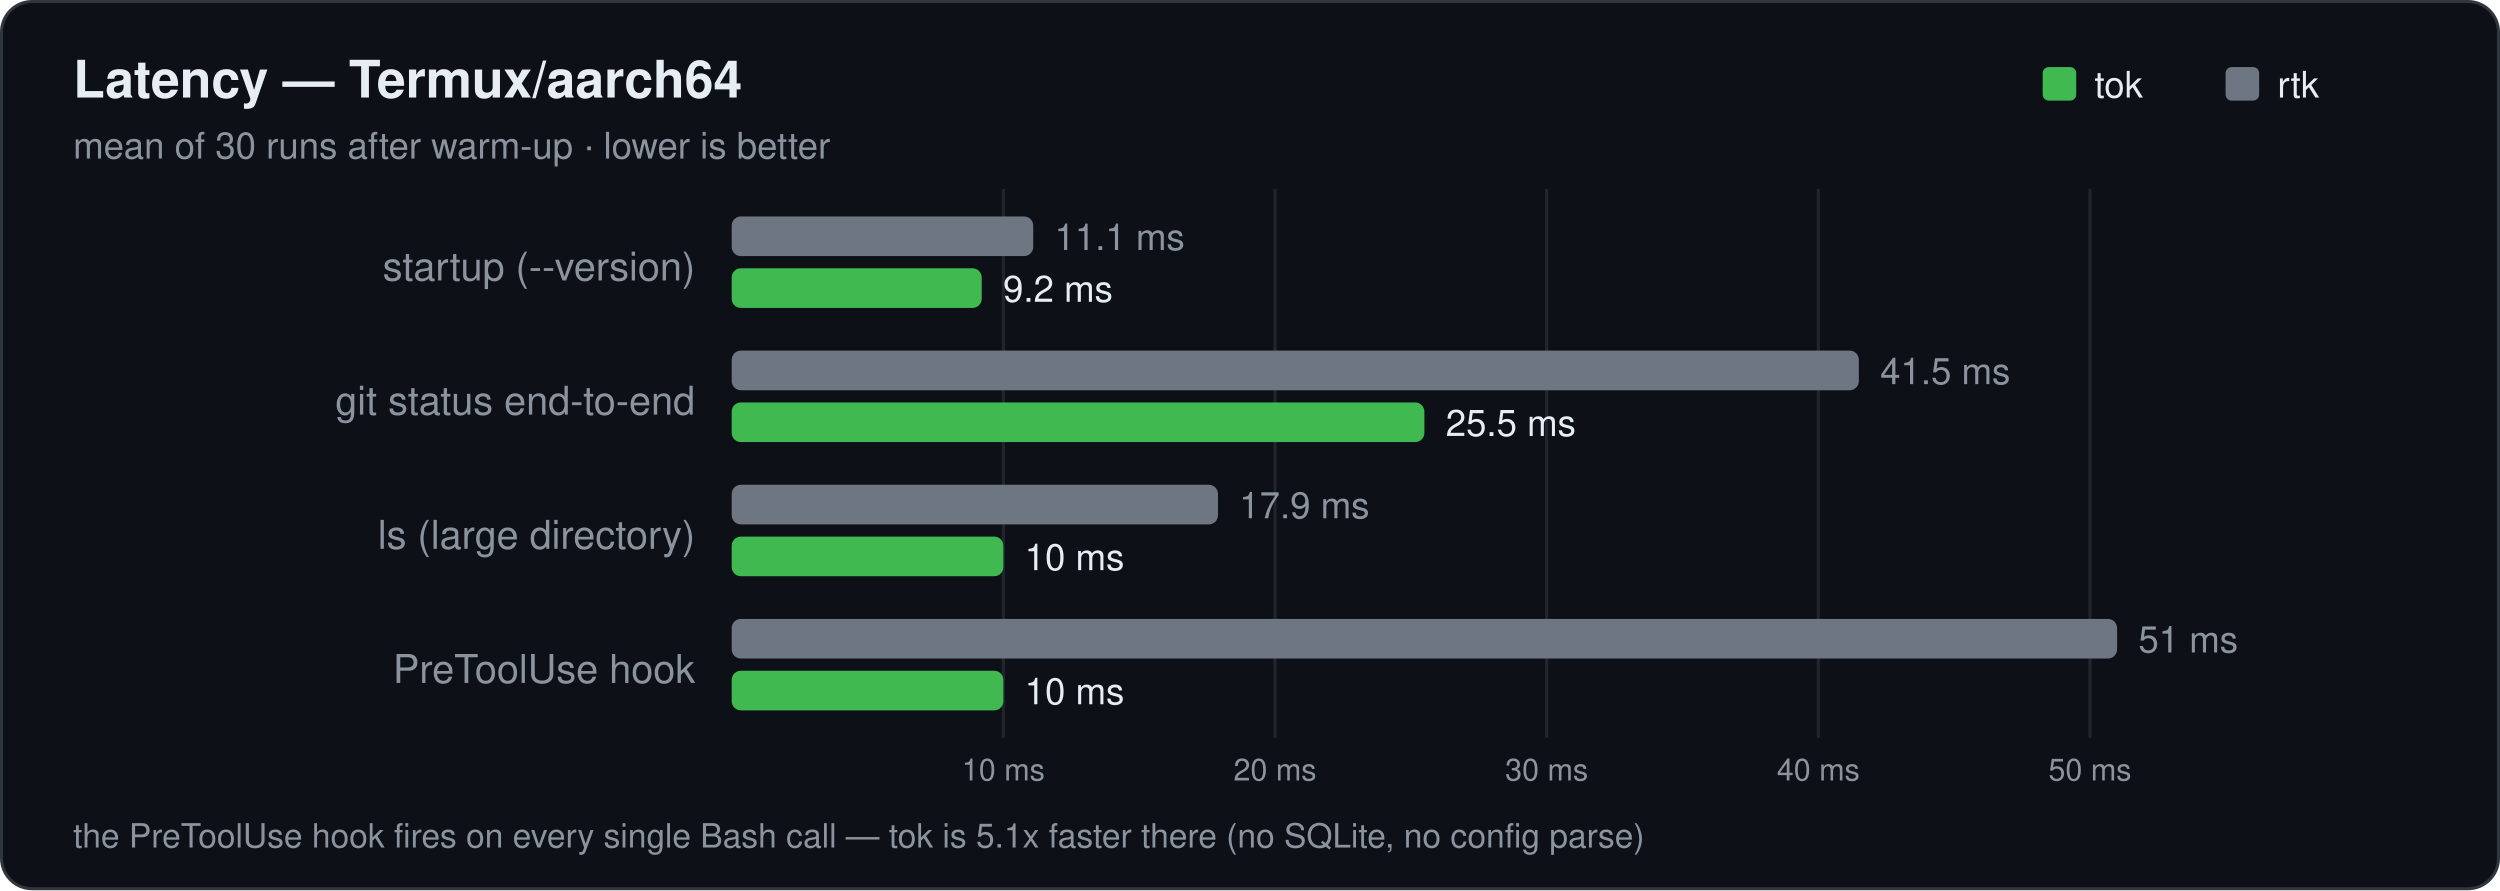
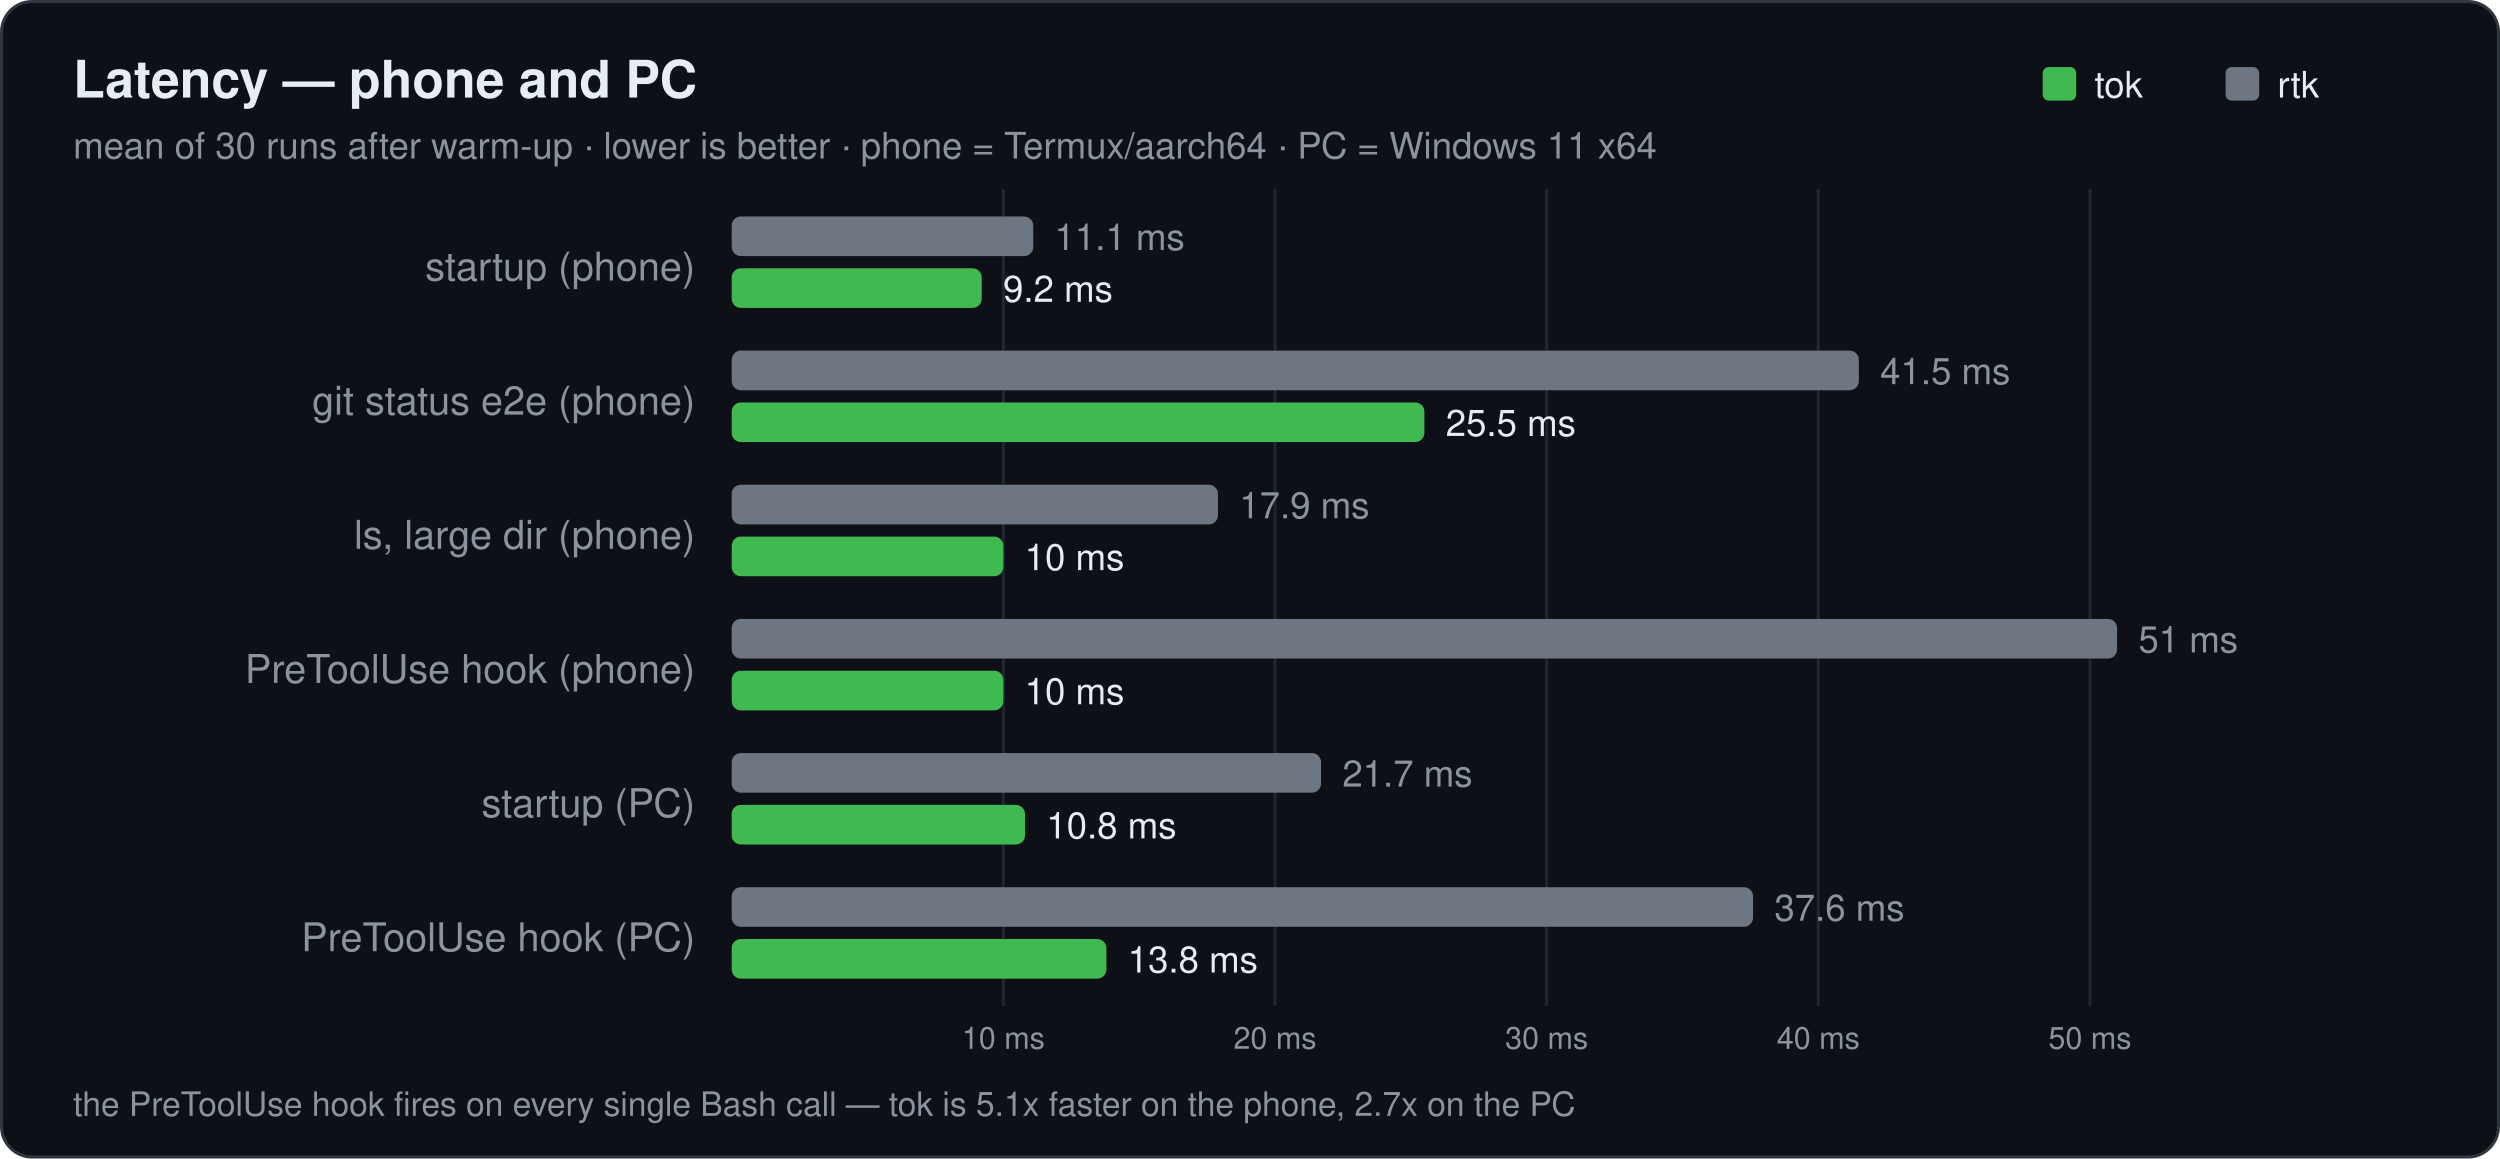
- <svg xmlns="http://www.w3.org/2000/svg" width="820" height="292" viewBox="0 0 820 292" role="img" aria-label="Latency — Termux/aarch64">
-   <rect x="0.5" y="0.5" width="819" height="291" rx="10" fill="#0d1117" stroke="#30363d" />
-   <text x="24.0" y="32.0" font-family="'Segoe UI', Helvetica, Arial, sans-serif" font-size="17" fill="#e6edf3" font-weight="600">Latency — Termux/aarch64</text>
-   <text x="24.0" y="52.0" font-family="'Segoe UI', Helvetica, Arial, sans-serif" font-size="12" fill="#8b949e">mean of 30 runs after warm-up · lower is better</text>
+ <svg xmlns="http://www.w3.org/2000/svg" width="820" height="380" viewBox="0 0 820 380" role="img" aria-label="Latency — phone and PC">
+   <rect x="0.5" y="0.5" width="819" height="379" rx="10" fill="#0d1117" stroke="#30363d" />
+   <text x="24.0" y="32.0" font-family="'Segoe UI', Helvetica, Arial, sans-serif" font-size="17" fill="#e6edf3" font-weight="600">Latency — phone and PC</text>
+   <text x="24.0" y="52.0" font-family="'Segoe UI', Helvetica, Arial, sans-serif" font-size="12" fill="#8b949e">mean of 30 runs after warm-up · lower is better · phone = Termux/aarch64 · PC = Windows 11 x64</text>
  <rect x="670" y="22" width="11" height="11" rx="2" fill="#3fb950" />
  <text x="687.0" y="32.0" font-family="'Segoe UI', Helvetica, Arial, sans-serif" font-size="12" fill="#e6edf3">tok</text>
  <rect x="730" y="22" width="11" height="11" rx="2" fill="#6e7681" />
  <text x="747.0" y="32.0" font-family="'Segoe UI', Helvetica, Arial, sans-serif" font-size="12" fill="#e6edf3">rtk</text>
-   <line x1="329.1" y1="62" x2="329.1" y2="242" stroke="#21262d" stroke-width="1" />
-   <text x="329.1" y="256.0" font-family="'Segoe UI', Helvetica, Arial, sans-serif" font-size="10" fill="#8b949e" text-anchor="middle">10 ms</text>
-   <line x1="418.2" y1="62" x2="418.2" y2="242" stroke="#21262d" stroke-width="1" />
-   <text x="418.2" y="256.0" font-family="'Segoe UI', Helvetica, Arial, sans-serif" font-size="10" fill="#8b949e" text-anchor="middle">20 ms</text>
-   <line x1="507.3" y1="62" x2="507.3" y2="242" stroke="#21262d" stroke-width="1" />
-   <text x="507.3" y="256.0" font-family="'Segoe UI', Helvetica, Arial, sans-serif" font-size="10" fill="#8b949e" text-anchor="middle">30 ms</text>
-   <line x1="596.4" y1="62" x2="596.4" y2="242" stroke="#21262d" stroke-width="1" />
-   <text x="596.4" y="256.0" font-family="'Segoe UI', Helvetica, Arial, sans-serif" font-size="10" fill="#8b949e" text-anchor="middle">40 ms</text>
-   <line x1="685.5" y1="62" x2="685.5" y2="242" stroke="#21262d" stroke-width="1" />
-   <text x="685.5" y="256.0" font-family="'Segoe UI', Helvetica, Arial, sans-serif" font-size="10" fill="#8b949e" text-anchor="middle">50 ms</text>
-   <text x="228.0" y="92.0" font-family="'Segoe UI', Helvetica, Arial, sans-serif" font-size="13" fill="#8b949e" text-anchor="end">startup (--version)</text>
+   <line x1="329.1" y1="62" x2="329.1" y2="330" stroke="#21262d" stroke-width="1" />
+   <text x="329.1" y="344.0" font-family="'Segoe UI', Helvetica, Arial, sans-serif" font-size="10" fill="#8b949e" text-anchor="middle">10 ms</text>
+   <line x1="418.2" y1="62" x2="418.2" y2="330" stroke="#21262d" stroke-width="1" />
+   <text x="418.2" y="344.0" font-family="'Segoe UI', Helvetica, Arial, sans-serif" font-size="10" fill="#8b949e" text-anchor="middle">20 ms</text>
+   <line x1="507.3" y1="62" x2="507.3" y2="330" stroke="#21262d" stroke-width="1" />
+   <text x="507.3" y="344.0" font-family="'Segoe UI', Helvetica, Arial, sans-serif" font-size="10" fill="#8b949e" text-anchor="middle">30 ms</text>
+   <line x1="596.4" y1="62" x2="596.4" y2="330" stroke="#21262d" stroke-width="1" />
+   <text x="596.4" y="344.0" font-family="'Segoe UI', Helvetica, Arial, sans-serif" font-size="10" fill="#8b949e" text-anchor="middle">40 ms</text>
+   <line x1="685.5" y1="62" x2="685.5" y2="330" stroke="#21262d" stroke-width="1" />
+   <text x="685.5" y="344.0" font-family="'Segoe UI', Helvetica, Arial, sans-serif" font-size="10" fill="#8b949e" text-anchor="middle">50 ms</text>
+   <text x="228.0" y="92.0" font-family="'Segoe UI', Helvetica, Arial, sans-serif" font-size="13" fill="#8b949e" text-anchor="end">startup (phone)</text>
  <rect x="240" y="71" width="98.9" height="13" rx="3" fill="#6e7681" />
  <text x="345.9" y="82.0" font-family="'Segoe UI', Helvetica, Arial, sans-serif" font-size="12" fill="#8b949e">11.1 ms</text>
  <rect x="240" y="88" width="82.0" height="13" rx="3" fill="#3fb950" />
  <text x="329.0" y="99.0" font-family="'Segoe UI', Helvetica, Arial, sans-serif" font-size="12" fill="#e6edf3">9.2 ms</text>
-   <text x="228.0" y="136.0" font-family="'Segoe UI', Helvetica, Arial, sans-serif" font-size="13" fill="#8b949e" text-anchor="end">git status end-to-end</text>
+   <text x="228.0" y="136.0" font-family="'Segoe UI', Helvetica, Arial, sans-serif" font-size="13" fill="#8b949e" text-anchor="end">git status e2e (phone)</text>
  <rect x="240" y="115" width="369.7" height="13" rx="3" fill="#6e7681" />
  <text x="616.7" y="126.0" font-family="'Segoe UI', Helvetica, Arial, sans-serif" font-size="12" fill="#8b949e">41.5 ms</text>
  <rect x="240" y="132" width="227.2" height="13" rx="3" fill="#3fb950" />
  <text x="474.2" y="143.0" font-family="'Segoe UI', Helvetica, Arial, sans-serif" font-size="12" fill="#e6edf3">25.5 ms</text>
-   <text x="228.0" y="180.0" font-family="'Segoe UI', Helvetica, Arial, sans-serif" font-size="13" fill="#8b949e" text-anchor="end">ls (large directory)</text>
+   <text x="228.0" y="180.0" font-family="'Segoe UI', Helvetica, Arial, sans-serif" font-size="13" fill="#8b949e" text-anchor="end">ls, large dir (phone)</text>
  <rect x="240" y="159" width="159.5" height="13" rx="3" fill="#6e7681" />
  <text x="406.5" y="170.0" font-family="'Segoe UI', Helvetica, Arial, sans-serif" font-size="12" fill="#8b949e">17.9 ms</text>
  <rect x="240" y="176" width="89.1" height="13" rx="3" fill="#3fb950" />
  <text x="336.1" y="187.0" font-family="'Segoe UI', Helvetica, Arial, sans-serif" font-size="12" fill="#e6edf3">10 ms</text>
-   <text x="228.0" y="224.0" font-family="'Segoe UI', Helvetica, Arial, sans-serif" font-size="13" fill="#8b949e" text-anchor="end">PreToolUse hook</text>
+   <text x="228.0" y="224.0" font-family="'Segoe UI', Helvetica, Arial, sans-serif" font-size="13" fill="#8b949e" text-anchor="end">PreToolUse hook (phone)</text>
  <rect x="240" y="203" width="454.4" height="13" rx="3" fill="#6e7681" />
  <text x="701.4" y="214.0" font-family="'Segoe UI', Helvetica, Arial, sans-serif" font-size="12" fill="#8b949e">51 ms</text>
  <rect x="240" y="220" width="89.1" height="13" rx="3" fill="#3fb950" />
  <text x="336.1" y="231.0" font-family="'Segoe UI', Helvetica, Arial, sans-serif" font-size="12" fill="#e6edf3">10 ms</text>
-   <text x="24.0" y="278.0" font-family="'Segoe UI', Helvetica, Arial, sans-serif" font-size="11" fill="#8b949e">the PreToolUse hook fires on every single Bash call — tok is 5.1x faster there (no SQLite, no config parse)</text>
+   <text x="228.0" y="268.0" font-family="'Segoe UI', Helvetica, Arial, sans-serif" font-size="13" fill="#8b949e" text-anchor="end">startup (PC)</text>
+   <rect x="240" y="247" width="193.3" height="13" rx="3" fill="#6e7681" />
+   <text x="440.3" y="258.0" font-family="'Segoe UI', Helvetica, Arial, sans-serif" font-size="12" fill="#8b949e">21.7 ms</text>
+   <rect x="240" y="264" width="96.2" height="13" rx="3" fill="#3fb950" />
+   <text x="343.2" y="275.0" font-family="'Segoe UI', Helvetica, Arial, sans-serif" font-size="12" fill="#e6edf3">10.8 ms</text>
+   <text x="228.0" y="312.0" font-family="'Segoe UI', Helvetica, Arial, sans-serif" font-size="13" fill="#8b949e" text-anchor="end">PreToolUse hook (PC)</text>
+   <rect x="240" y="291" width="335.0" height="13" rx="3" fill="#6e7681" />
+   <text x="582.0" y="302.0" font-family="'Segoe UI', Helvetica, Arial, sans-serif" font-size="12" fill="#8b949e">37.6 ms</text>
+   <rect x="240" y="308" width="122.9" height="13" rx="3" fill="#3fb950" />
+   <text x="369.9" y="319.0" font-family="'Segoe UI', Helvetica, Arial, sans-serif" font-size="12" fill="#e6edf3">13.8 ms</text>
+   <text x="24.0" y="366.0" font-family="'Segoe UI', Helvetica, Arial, sans-serif" font-size="11" fill="#8b949e">the PreToolUse hook fires on every single Bash call — tok is 5.1x faster on the phone, 2.7x on the PC</text>
</svg>
